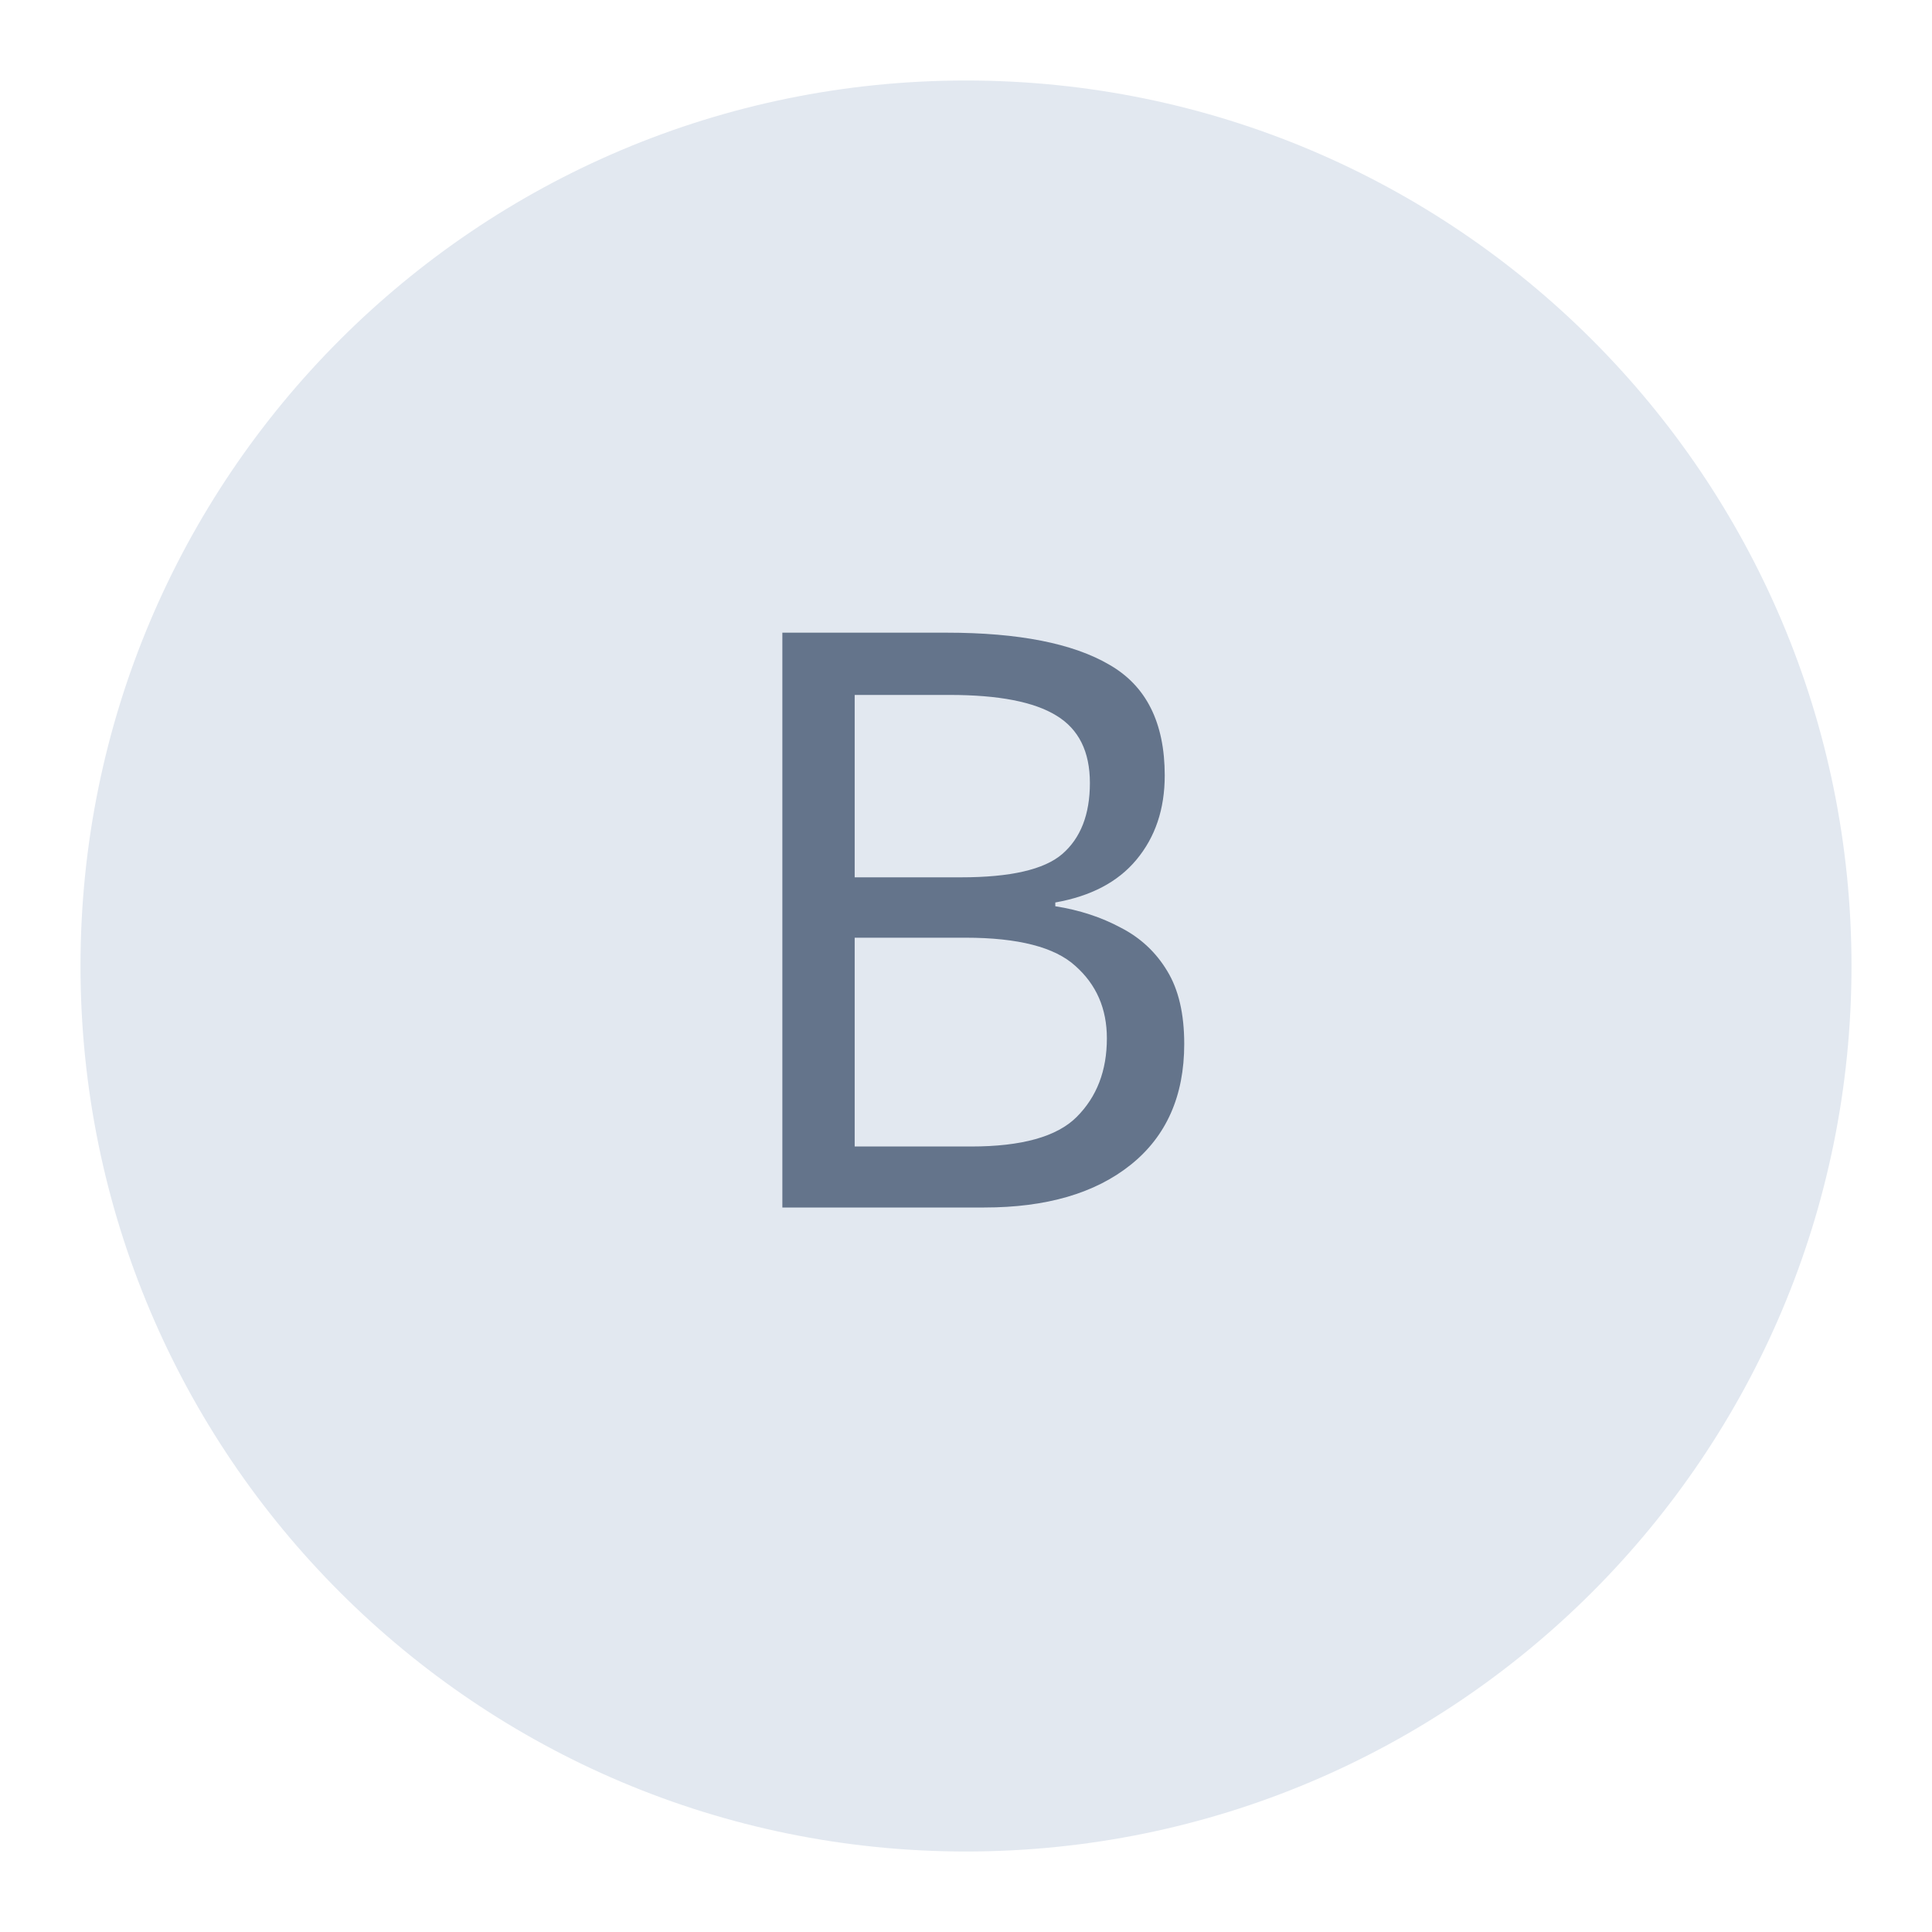
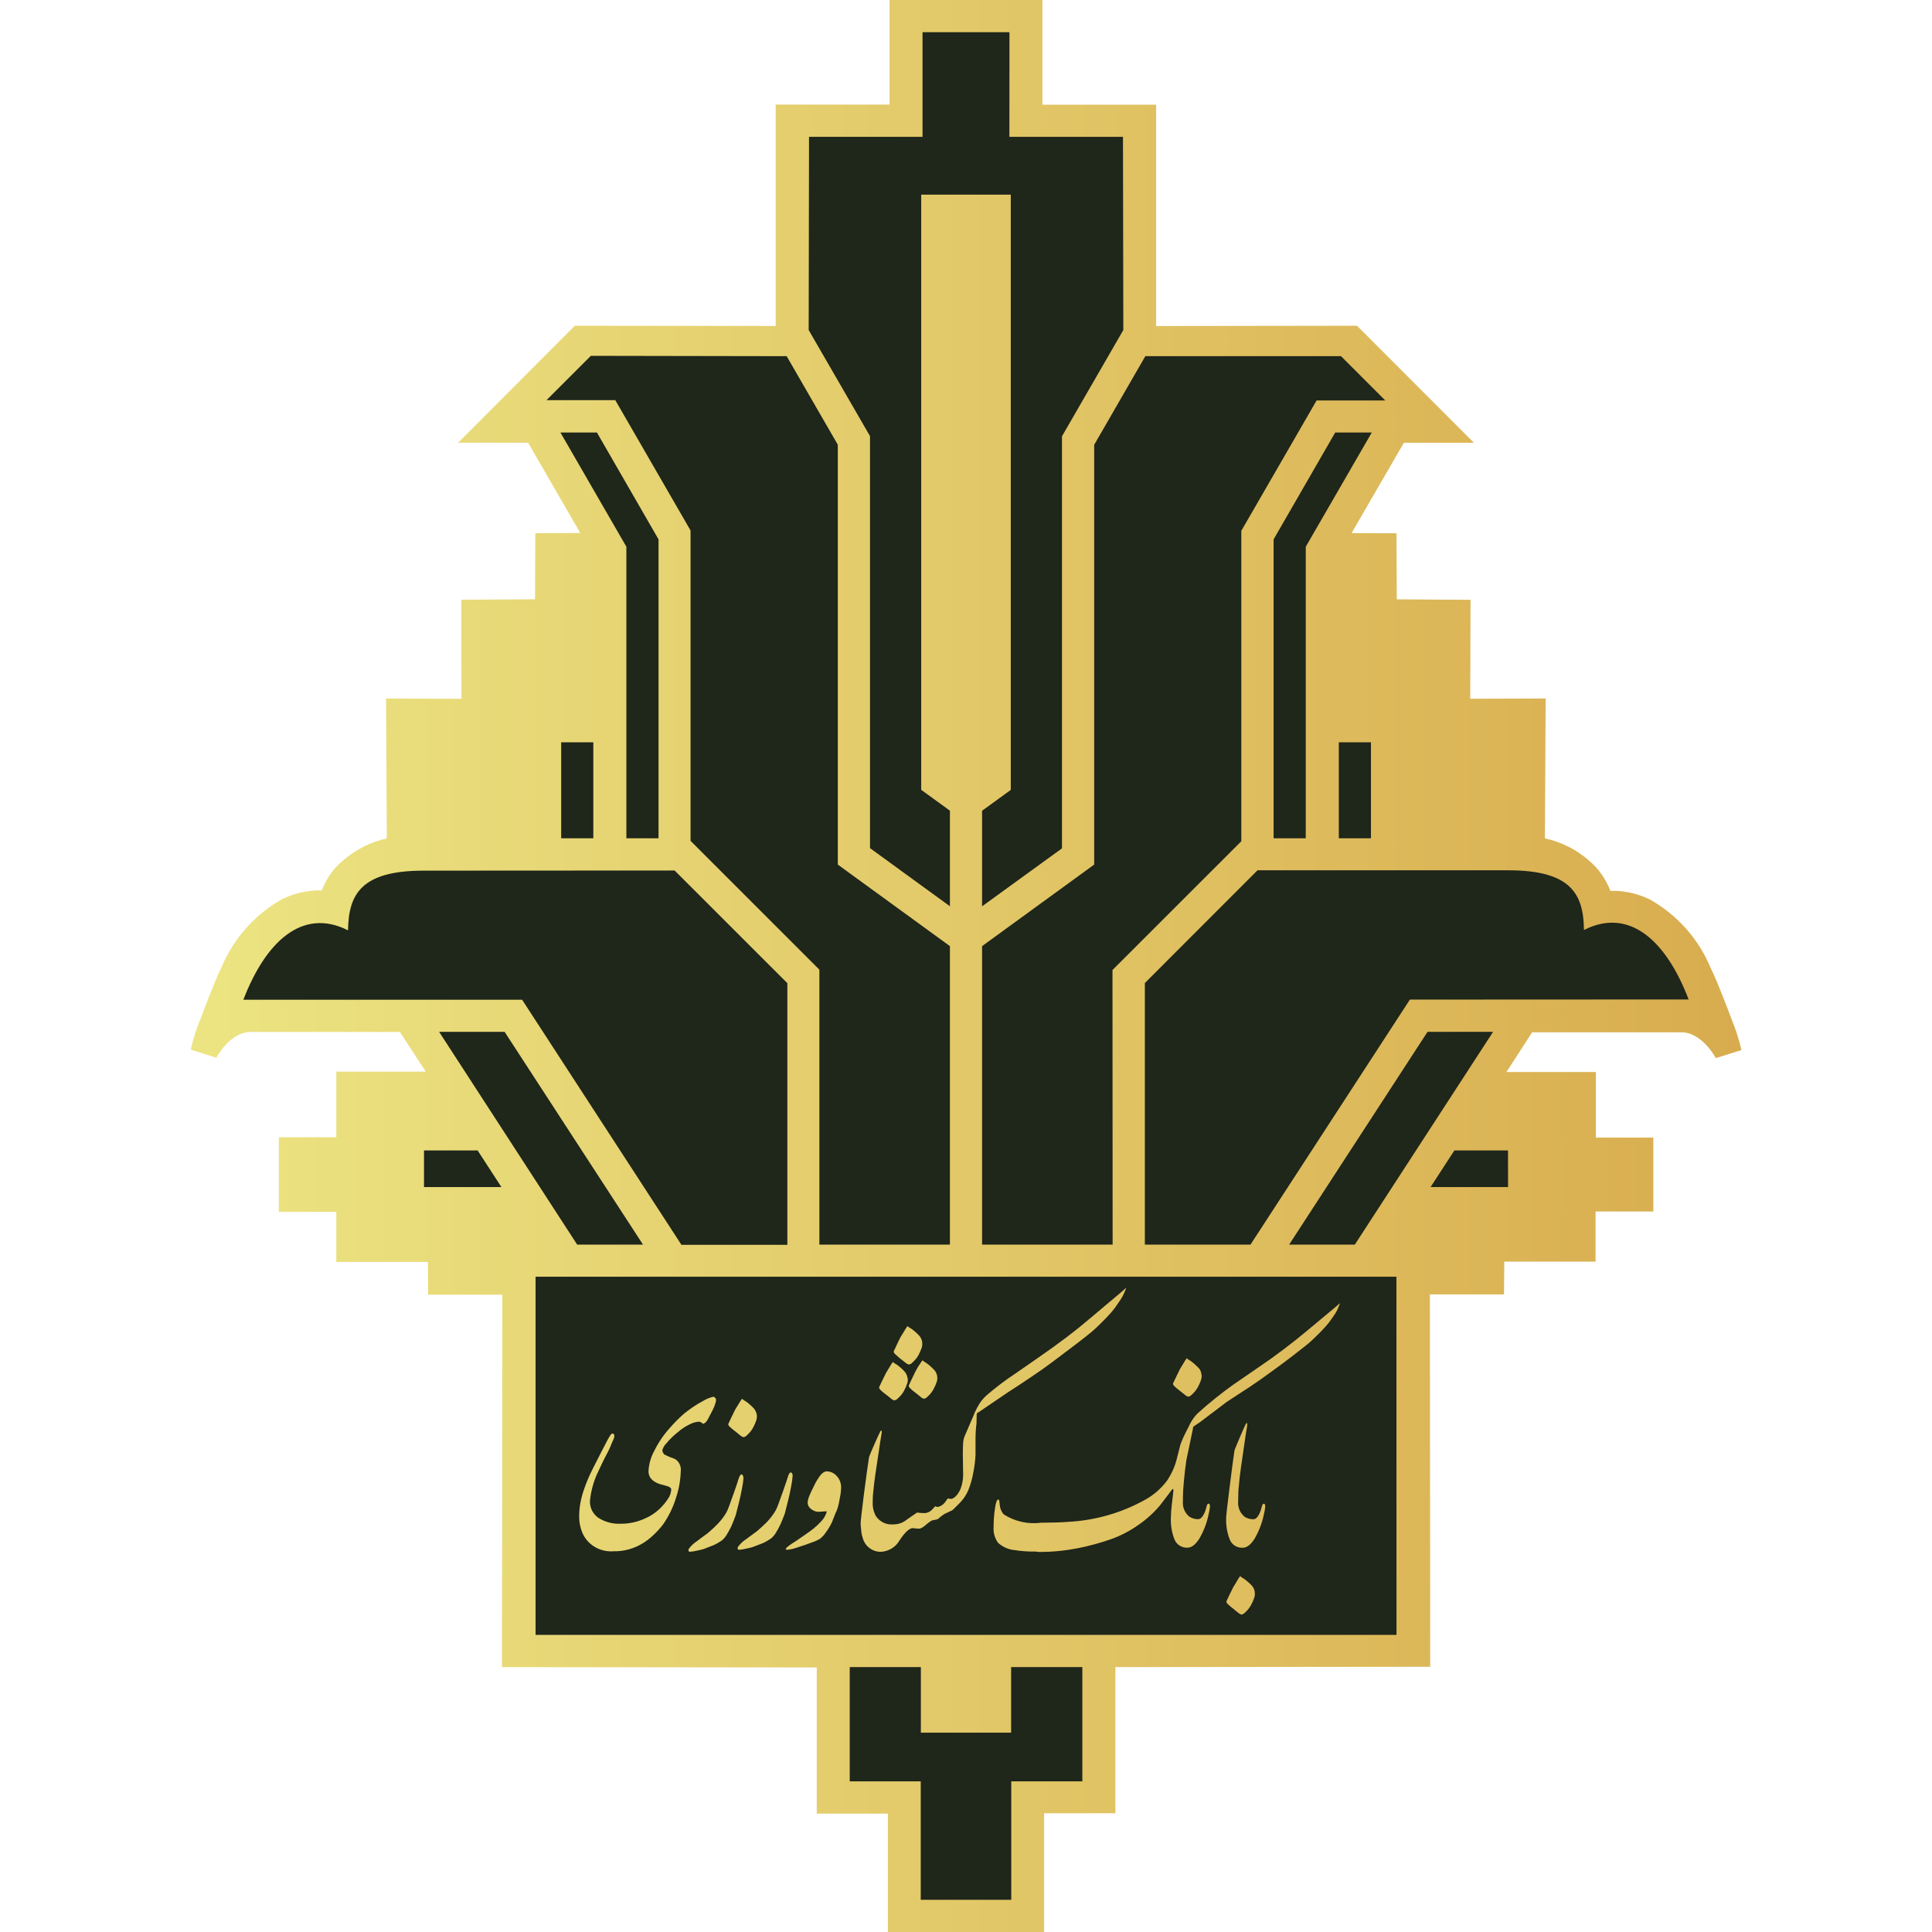
- <svg xmlns="http://www.w3.org/2000/svg" viewBox="0 0 48 48" width="48" height="48">
-   <circle cx="24" cy="24" r="22" fill="#e2e8f0" />
-   <text x="24" y="30" text-anchor="middle" font-size="20" font-family="sans-serif" fill="#64748b">B</text>
+ <svg xmlns="http://www.w3.org/2000/svg" width="28" height="28" viewBox="0 0 28 28" fill="none">
+   <g id="Bank name=Keshavarzi">
+     <path id="Shape" fill-rule="evenodd" clip-rule="evenodd" d="M15.132 28H12.868V26.284H11.837V24.166L7.275 24.161L7.28 18.764H6.205L6.201 18.289H4.874V17.563H4.041V16.482H4.874V15.531H6.17L5.796 14.956H3.632C3.331 14.956 3.135 15.329 3.135 15.329L2.764 15.212C2.798 15.059 2.846 14.909 2.907 14.764C2.966 14.599 3.098 14.275 3.098 14.275L3.115 14.232C3.145 14.16 3.174 14.09 3.209 14.021C3.384 13.601 3.695 13.252 4.092 13.029C4.145 13.004 4.2 12.982 4.256 12.963C4.357 12.931 4.461 12.912 4.567 12.905C4.599 12.905 4.631 12.905 4.663 12.905L4.672 12.883L4.685 12.852C4.724 12.765 4.773 12.684 4.832 12.61C4.87 12.564 4.913 12.522 4.958 12.483C5.142 12.318 5.365 12.204 5.606 12.151L5.595 10.124L6.688 10.128L6.685 8.692L7.754 8.685L7.758 7.728L8.41 7.725L7.654 6.417H6.639L8.33 4.721L11.242 4.724V1.516H12.892V0H15.108V1.517H16.756V4.725L19.667 4.721L21.361 6.417H20.346L19.588 7.726L20.239 7.729L20.243 8.686L21.312 8.693L21.308 10.127L22.401 10.123L22.39 12.15C22.633 12.203 22.857 12.317 23.041 12.483C23.088 12.524 23.131 12.568 23.17 12.616C23.229 12.69 23.278 12.771 23.317 12.858L23.33 12.889L23.338 12.911C23.37 12.911 23.403 12.911 23.435 12.911C23.54 12.918 23.645 12.937 23.746 12.969C23.802 12.987 23.857 13.009 23.91 13.035C24.306 13.258 24.617 13.607 24.792 14.027C24.825 14.096 24.856 14.167 24.886 14.237L24.904 14.281C24.904 14.281 25.036 14.605 25.094 14.77C25.155 14.915 25.204 15.065 25.238 15.218L24.867 15.335C24.867 15.335 24.67 14.961 24.369 14.961H22.205L21.832 15.537H23.128V16.487H23.961V17.558H23.124V18.284H21.801L21.797 18.759H20.723L20.728 24.156L16.165 24.161V26.279H15.132V28Z" fill="url(#paint0_linear_1041_13606)" />
+     <path id="Shape_2" fill-rule="evenodd" clip-rule="evenodd" d="M14.656 27.533H13.344V25.817H12.315V24.161H13.346V25.111H14.654V24.161H15.686V25.817H14.656V27.533ZM20.239 23.694H7.762V18.503H20.238L20.239 23.694ZM18.184 23.071C18.189 23.099 18.187 23.129 18.177 23.157C18.165 23.193 18.15 23.228 18.131 23.262C18.109 23.302 18.08 23.338 18.046 23.368C18.032 23.384 18.013 23.396 17.992 23.4C17.97 23.392 17.95 23.38 17.933 23.364C17.909 23.343 17.883 23.323 17.856 23.301C17.836 23.286 17.816 23.269 17.798 23.251C17.785 23.241 17.776 23.227 17.773 23.211C17.789 23.176 17.802 23.149 17.81 23.131C17.838 23.072 17.859 23.029 17.873 23.003C17.898 22.964 17.923 22.922 17.948 22.878L17.973 22.842C17.981 22.849 17.989 22.856 17.998 22.862L18.031 22.882C18.074 22.913 18.113 22.948 18.148 22.986C18.168 23.011 18.18 23.039 18.185 23.07L18.184 23.071ZM15.059 22.492C15.247 22.493 15.435 22.474 15.62 22.438C15.783 22.406 15.944 22.362 16.102 22.307C16.244 22.256 16.378 22.186 16.502 22.098C16.618 22.018 16.724 21.922 16.814 21.814C16.839 21.781 16.878 21.731 16.931 21.661C16.956 21.626 16.974 21.603 16.985 21.589C16.997 21.575 16.999 21.578 17.002 21.581C17.006 21.585 17.007 21.591 17.006 21.597L17.002 21.641C17 21.665 16.993 21.717 16.984 21.796C16.975 21.865 16.97 21.935 16.969 22.004C16.966 22.108 16.983 22.212 17.021 22.309C17.051 22.386 17.128 22.435 17.211 22.43C17.269 22.43 17.326 22.386 17.381 22.3C17.448 22.186 17.494 22.062 17.519 21.933L17.53 21.881C17.533 21.865 17.535 21.849 17.536 21.832C17.536 21.805 17.529 21.792 17.515 21.792C17.501 21.792 17.495 21.804 17.488 21.828C17.482 21.852 17.475 21.874 17.47 21.892C17.439 21.975 17.404 22.017 17.365 22.017C17.319 22.018 17.274 22.005 17.236 21.98C17.169 21.925 17.134 21.838 17.144 21.752V21.689C17.144 21.641 17.148 21.57 17.157 21.475C17.166 21.369 17.179 21.264 17.194 21.16L17.282 20.739C17.286 20.718 17.29 20.697 17.294 20.677L17.391 20.611L17.781 20.316C17.893 20.244 18.004 20.171 18.115 20.098C18.211 20.034 18.305 19.968 18.398 19.9C18.548 19.791 18.661 19.707 18.736 19.649C18.836 19.572 18.907 19.516 18.949 19.482C18.991 19.447 19.032 19.41 19.072 19.369C19.122 19.321 19.17 19.271 19.216 19.22C19.257 19.173 19.295 19.122 19.329 19.07C19.363 19.024 19.389 18.973 19.408 18.919C19.414 18.909 19.416 18.898 19.416 18.887C19.416 18.892 19.312 18.98 19.104 19.152C18.995 19.244 18.885 19.334 18.774 19.424C18.654 19.519 18.532 19.611 18.407 19.7C18.23 19.823 18.052 19.946 17.873 20.068C17.701 20.191 17.536 20.323 17.379 20.464C17.342 20.496 17.309 20.533 17.283 20.575C17.278 20.582 17.273 20.589 17.269 20.596C17.25 20.628 17.233 20.661 17.218 20.695L17.199 20.732C17.164 20.798 17.133 20.866 17.107 20.937L17.049 21.166C17.02 21.271 16.973 21.372 16.911 21.462C16.825 21.576 16.716 21.671 16.59 21.739C16.247 21.929 15.865 22.037 15.473 22.056C15.378 22.064 15.252 22.068 15.094 22.068C14.903 22.094 14.71 22.052 14.548 21.948C14.513 21.91 14.493 21.861 14.489 21.81C14.485 21.757 14.479 21.731 14.471 21.731C14.448 21.731 14.431 21.777 14.419 21.868C14.406 21.956 14.4 22.044 14.4 22.133C14.394 22.214 14.417 22.294 14.465 22.36C14.533 22.421 14.618 22.458 14.709 22.466C14.805 22.481 14.903 22.488 15 22.486L15.059 22.492ZM10.775 21.408C10.773 21.462 10.765 21.516 10.754 21.569C10.74 21.643 10.726 21.709 10.712 21.765L10.662 21.962C10.634 22.037 10.612 22.091 10.596 22.126C10.575 22.169 10.552 22.21 10.527 22.251C10.509 22.279 10.488 22.304 10.462 22.325C10.427 22.35 10.389 22.372 10.349 22.391L10.2 22.449C10.167 22.459 10.135 22.467 10.101 22.473C10.069 22.481 10.037 22.486 10.004 22.489C9.99 22.489 9.981 22.485 9.978 22.475C9.976 22.463 9.979 22.451 9.987 22.441C10.016 22.402 10.051 22.369 10.092 22.342C10.149 22.299 10.205 22.257 10.261 22.217C10.325 22.161 10.372 22.117 10.402 22.085C10.45 22.035 10.492 21.98 10.527 21.92C10.541 21.894 10.553 21.866 10.563 21.838C10.578 21.797 10.602 21.73 10.636 21.636L10.686 21.491C10.691 21.47 10.7 21.444 10.711 21.413C10.722 21.383 10.736 21.367 10.753 21.367C10.764 21.378 10.771 21.392 10.774 21.407L10.775 21.408ZM13.825 21.863V21.866C13.884 21.809 13.918 21.774 13.929 21.761C13.973 21.712 14.008 21.656 14.034 21.596C14.068 21.511 14.092 21.424 14.107 21.334C14.124 21.251 14.134 21.167 14.138 21.083C14.138 21.013 14.138 20.939 14.138 20.862C14.138 20.785 14.142 20.707 14.152 20.629C14.152 20.556 14.156 20.512 14.156 20.492C14.156 20.489 14.156 20.485 14.156 20.483C14.165 20.478 14.176 20.471 14.189 20.463L14.312 20.379L14.61 20.177C14.727 20.102 14.842 20.026 14.955 19.949C15.055 19.883 15.152 19.814 15.247 19.743C15.403 19.626 15.519 19.538 15.597 19.479C15.701 19.399 15.775 19.34 15.819 19.304C15.862 19.268 15.905 19.228 15.948 19.184C16.001 19.133 16.052 19.08 16.101 19.025C16.145 18.974 16.185 18.919 16.221 18.863C16.258 18.812 16.287 18.757 16.309 18.699C16.315 18.688 16.318 18.675 16.319 18.663C16.319 18.669 16.21 18.762 15.991 18.944C15.878 19.041 15.763 19.137 15.647 19.232C15.523 19.332 15.395 19.429 15.265 19.523C15.081 19.653 14.897 19.782 14.712 19.909C14.569 20.003 14.433 20.107 14.303 20.218C14.264 20.252 14.23 20.291 14.201 20.334C14.173 20.378 14.148 20.423 14.127 20.47L14.12 20.487V20.49L13.979 20.817C13.966 20.85 13.959 20.885 13.958 20.921C13.955 20.966 13.954 21.019 13.954 21.079L13.958 21.34C13.962 21.425 13.948 21.51 13.916 21.59C13.904 21.617 13.887 21.642 13.869 21.666C13.855 21.683 13.839 21.698 13.821 21.71L13.796 21.722C13.776 21.724 13.756 21.722 13.737 21.715C13.723 21.735 13.709 21.755 13.695 21.773C13.673 21.802 13.643 21.824 13.608 21.835C13.591 21.844 13.571 21.841 13.558 21.828C13.539 21.846 13.52 21.864 13.504 21.883C13.477 21.91 13.441 21.927 13.403 21.929C13.366 21.929 13.328 21.927 13.291 21.921C13.229 21.963 13.169 22.004 13.111 22.046C13.061 22.078 13.003 22.094 12.944 22.093C12.845 22.101 12.749 22.055 12.694 21.972C12.661 21.911 12.645 21.842 12.648 21.773C12.648 21.741 12.648 21.691 12.656 21.621C12.664 21.537 12.673 21.454 12.686 21.371L12.757 20.895L12.774 20.793C12.779 20.773 12.78 20.752 12.778 20.731L12.761 20.739C12.736 20.788 12.703 20.861 12.661 20.957C12.62 21.053 12.597 21.106 12.595 21.117C12.575 21.244 12.55 21.428 12.519 21.668C12.489 21.909 12.473 22.045 12.473 22.077C12.474 22.113 12.477 22.148 12.482 22.184C12.484 22.218 12.491 22.252 12.502 22.284C12.531 22.405 12.64 22.491 12.765 22.49C12.88 22.485 12.985 22.42 13.04 22.319C13.118 22.204 13.181 22.147 13.228 22.147L13.287 22.153C13.302 22.155 13.319 22.155 13.334 22.153C13.364 22.142 13.392 22.124 13.415 22.102C13.439 22.081 13.464 22.062 13.491 22.044C13.509 22.034 13.528 22.028 13.549 22.027C13.567 22.025 13.584 22.02 13.599 22.011C13.621 21.99 13.64 21.974 13.658 21.962C13.672 21.951 13.687 21.942 13.704 21.934C13.719 21.928 13.75 21.913 13.797 21.89L13.823 21.87L13.825 21.863ZM10.375 20.291C10.378 20.282 10.377 20.273 10.371 20.265C10.363 20.255 10.353 20.247 10.342 20.242C10.29 20.253 10.241 20.273 10.196 20.3C10.142 20.328 10.091 20.359 10.041 20.393C9.989 20.43 9.945 20.462 9.912 20.489C9.836 20.556 9.765 20.628 9.699 20.705C9.61 20.804 9.536 20.916 9.478 21.035C9.432 21.121 9.405 21.216 9.399 21.313C9.396 21.354 9.408 21.394 9.432 21.426C9.458 21.456 9.491 21.48 9.528 21.495C9.546 21.503 9.566 21.51 9.586 21.515C9.603 21.519 9.63 21.526 9.669 21.538C9.708 21.549 9.728 21.566 9.728 21.588C9.725 21.634 9.71 21.679 9.684 21.717C9.648 21.773 9.605 21.824 9.557 21.87C9.496 21.927 9.425 21.974 9.348 22.007C9.24 22.057 9.122 22.083 9.003 22.083C8.884 22.09 8.766 22.059 8.667 21.994C8.591 21.939 8.547 21.849 8.55 21.755C8.564 21.605 8.605 21.459 8.671 21.324L8.721 21.218C8.755 21.148 8.78 21.097 8.797 21.067C8.827 21.009 8.847 20.968 8.855 20.944C8.863 20.92 8.878 20.889 8.895 20.851C8.901 20.838 8.904 20.824 8.903 20.81C8.903 20.787 8.893 20.776 8.874 20.776C8.865 20.776 8.855 20.786 8.842 20.806C8.829 20.827 8.818 20.846 8.807 20.865L8.711 21.05L8.59 21.288C8.54 21.387 8.496 21.489 8.461 21.594C8.439 21.658 8.422 21.723 8.41 21.789C8.399 21.855 8.393 21.921 8.394 21.988C8.394 22.044 8.403 22.101 8.419 22.155C8.436 22.217 8.466 22.274 8.506 22.323C8.602 22.436 8.747 22.495 8.894 22.482C9.036 22.485 9.176 22.448 9.298 22.377C9.36 22.341 9.417 22.298 9.469 22.248C9.519 22.201 9.565 22.151 9.607 22.097C9.689 21.98 9.753 21.851 9.795 21.714C9.838 21.588 9.862 21.456 9.866 21.323C9.874 21.259 9.849 21.196 9.799 21.156C9.786 21.146 9.771 21.139 9.756 21.134L9.704 21.115L9.628 21.08C9.611 21.063 9.601 21.04 9.599 21.016C9.61 20.979 9.63 20.945 9.658 20.918C9.708 20.857 9.764 20.803 9.826 20.755C9.877 20.709 9.935 20.671 9.997 20.642C10.039 20.62 10.084 20.607 10.131 20.604C10.14 20.604 10.15 20.608 10.158 20.613L10.189 20.634C10.206 20.634 10.225 20.619 10.247 20.589C10.253 20.581 10.269 20.551 10.295 20.5C10.317 20.461 10.336 20.421 10.354 20.379C10.365 20.351 10.373 20.321 10.379 20.291L10.375 20.291ZM12.116 21.912L12.058 22.06C12.033 22.113 12.003 22.163 11.968 22.21C11.945 22.245 11.916 22.276 11.883 22.302C11.843 22.325 11.802 22.343 11.758 22.357L11.671 22.389C11.626 22.403 11.581 22.418 11.537 22.433C11.494 22.448 11.449 22.457 11.403 22.461L11.387 22.453C11.387 22.434 11.437 22.394 11.537 22.333L11.699 22.221C11.727 22.202 11.757 22.179 11.791 22.153C11.83 22.121 11.866 22.087 11.9 22.05C11.934 22.015 11.961 21.972 11.977 21.926C11.977 21.918 11.979 21.91 11.981 21.902L11.873 21.91C11.826 21.912 11.782 21.895 11.748 21.864C11.717 21.84 11.701 21.801 11.706 21.762C11.71 21.735 11.717 21.71 11.727 21.685C11.738 21.656 11.763 21.602 11.802 21.525C11.823 21.48 11.849 21.437 11.877 21.397C11.913 21.348 11.948 21.324 11.982 21.324C12.038 21.325 12.091 21.349 12.127 21.392C12.169 21.437 12.191 21.496 12.19 21.557C12.19 21.589 12.187 21.621 12.182 21.653L12.167 21.737C12.163 21.761 12.157 21.79 12.148 21.824C12.141 21.853 12.132 21.882 12.119 21.91L12.116 21.912ZM11.488 21.377C11.485 21.431 11.478 21.484 11.467 21.537C11.453 21.612 11.439 21.677 11.425 21.734L11.375 21.933C11.347 22.008 11.325 22.063 11.308 22.098C11.288 22.14 11.265 22.182 11.24 22.222C11.222 22.25 11.2 22.275 11.175 22.296C11.139 22.321 11.102 22.343 11.062 22.362L10.912 22.42C10.88 22.43 10.848 22.438 10.814 22.444C10.782 22.452 10.749 22.458 10.716 22.461C10.702 22.461 10.694 22.456 10.691 22.447C10.689 22.435 10.692 22.422 10.699 22.413C10.729 22.373 10.765 22.339 10.806 22.312C10.863 22.27 10.919 22.228 10.975 22.188C11.039 22.132 11.086 22.088 11.117 22.056C11.164 22.006 11.206 21.951 11.241 21.891C11.255 21.865 11.267 21.837 11.277 21.809C11.292 21.767 11.316 21.7 11.35 21.607L11.4 21.462C11.406 21.44 11.414 21.415 11.425 21.384C11.436 21.353 11.45 21.338 11.467 21.338C11.477 21.349 11.485 21.362 11.488 21.377ZM17.946 21.694C17.946 21.662 17.946 21.61 17.954 21.538C17.961 21.452 17.971 21.366 17.983 21.281L18.054 20.792L18.071 20.687C18.076 20.666 18.077 20.645 18.075 20.623L18.058 20.631C18.033 20.682 18 20.757 17.958 20.856C17.916 20.955 17.894 21.009 17.891 21.02C17.872 21.151 17.847 21.341 17.816 21.588C17.785 21.835 17.77 21.974 17.77 22.006C17.767 22.11 17.784 22.213 17.822 22.311C17.852 22.388 17.929 22.436 18.012 22.431C18.07 22.431 18.127 22.387 18.182 22.301C18.248 22.187 18.295 22.063 18.32 21.934L18.331 21.882C18.334 21.866 18.336 21.85 18.337 21.834C18.337 21.807 18.33 21.793 18.316 21.793C18.302 21.793 18.296 21.805 18.289 21.829L18.27 21.894C18.24 21.976 18.205 22.018 18.166 22.018C18.12 22.019 18.075 22.006 18.037 21.982C17.97 21.926 17.935 21.84 17.945 21.753V21.695L17.946 21.694ZM10.967 20.5C10.972 20.529 10.97 20.558 10.96 20.586C10.948 20.622 10.933 20.657 10.914 20.691C10.892 20.731 10.863 20.767 10.829 20.797C10.815 20.814 10.796 20.825 10.775 20.829C10.753 20.822 10.733 20.809 10.716 20.793C10.691 20.771 10.664 20.751 10.637 20.73C10.617 20.715 10.597 20.698 10.579 20.68C10.566 20.671 10.557 20.656 10.554 20.64C10.57 20.605 10.583 20.579 10.591 20.56C10.619 20.502 10.639 20.459 10.653 20.432C10.678 20.392 10.704 20.35 10.729 20.308L10.754 20.271C10.761 20.279 10.77 20.286 10.779 20.292L10.812 20.312C10.854 20.342 10.893 20.377 10.929 20.416C10.948 20.44 10.961 20.469 10.967 20.5ZM13.152 19.967C13.147 19.936 13.134 19.907 13.115 19.883C13.08 19.844 13.041 19.809 12.998 19.778L12.965 19.759C12.956 19.753 12.948 19.746 12.94 19.739L12.915 19.775C12.89 19.818 12.865 19.859 12.84 19.899C12.826 19.926 12.805 19.969 12.777 20.027C12.769 20.046 12.756 20.073 12.74 20.107C12.743 20.123 12.752 20.138 12.765 20.148C12.783 20.166 12.803 20.182 12.823 20.198C12.85 20.218 12.877 20.238 12.903 20.26C12.919 20.276 12.939 20.289 12.961 20.296C12.982 20.292 13.002 20.28 13.015 20.264C13.05 20.234 13.079 20.198 13.101 20.158C13.12 20.124 13.135 20.089 13.147 20.053C13.157 20.025 13.159 19.996 13.153 19.967H13.152ZM13.582 19.943C13.587 19.972 13.585 20.002 13.575 20.029C13.563 20.065 13.548 20.1 13.529 20.134C13.507 20.174 13.479 20.21 13.444 20.24C13.43 20.257 13.411 20.268 13.39 20.272C13.368 20.265 13.348 20.252 13.331 20.236C13.306 20.214 13.279 20.194 13.252 20.173C13.232 20.158 13.212 20.141 13.194 20.123C13.181 20.113 13.172 20.099 13.169 20.083C13.186 20.049 13.198 20.021 13.206 20.003C13.226 19.96 13.247 19.917 13.268 19.875C13.29 19.832 13.315 19.791 13.344 19.75L13.369 19.714C13.376 19.722 13.385 19.728 13.394 19.734L13.427 19.755C13.469 19.785 13.508 19.82 13.544 19.859C13.564 19.883 13.577 19.912 13.582 19.943H13.582ZM17.412 19.913C17.418 19.942 17.416 19.972 17.406 20C17.394 20.036 17.378 20.071 17.36 20.104C17.338 20.144 17.309 20.18 17.275 20.21C17.261 20.227 17.242 20.238 17.221 20.242C17.198 20.235 17.179 20.222 17.162 20.206C17.137 20.185 17.11 20.164 17.083 20.144C17.062 20.128 17.043 20.111 17.024 20.093C17.011 20.084 17.002 20.069 16.999 20.053C17.016 20.018 17.029 19.992 17.037 19.973C17.065 19.915 17.085 19.872 17.099 19.845C17.124 19.805 17.149 19.763 17.174 19.721L17.2 19.684C17.207 19.692 17.216 19.699 17.225 19.705L17.258 19.725C17.3 19.756 17.339 19.791 17.375 19.829C17.395 19.853 17.407 19.882 17.412 19.913ZM13.365 19.447C13.36 19.416 13.346 19.387 13.327 19.363C13.291 19.324 13.252 19.289 13.21 19.258L13.177 19.238C13.168 19.233 13.159 19.226 13.152 19.218L13.127 19.255C13.102 19.297 13.076 19.339 13.051 19.379C13.037 19.406 13.016 19.448 12.989 19.507C12.981 19.526 12.968 19.553 12.951 19.587C12.954 19.603 12.963 19.618 12.976 19.627C12.993 19.644 13.013 19.661 13.034 19.68L13.114 19.742C13.13 19.758 13.15 19.769 13.172 19.776C13.194 19.772 13.213 19.761 13.226 19.744C13.261 19.714 13.29 19.678 13.312 19.638C13.33 19.605 13.345 19.57 13.358 19.533C13.367 19.506 13.369 19.476 13.364 19.447L13.365 19.447ZM11.401 5.162L12.142 6.445V12.53L13.767 13.712V18.038H11.875V14.053L10.008 12.186V7.688L8.917 5.799H7.921L8.563 5.157L11.401 5.162ZM9.777 12.616L11.411 14.249V18.041H9.876L7.567 14.489H3.527C3.849 13.651 4.379 13.148 5.044 13.483C5.051 12.95 5.244 12.618 6.143 12.618L9.777 12.616ZM7.313 14.954L9.319 18.038H8.365L6.364 14.954H7.313ZM16.125 18.038H14.233V13.712L15.858 12.53V6.446L16.599 5.162H19.435L20.077 5.804H19.081L17.99 7.693V12.192L16.123 14.058L16.125 18.038ZM20.433 14.487L18.123 18.038H16.592V14.247L18.225 12.613H21.857C22.757 12.613 22.95 12.945 22.956 13.478C23.623 13.141 24.153 13.646 24.473 14.485L20.433 14.487ZM18.683 18.038L20.689 14.954H21.639L19.635 18.038H18.683ZM7.267 17.204H6.145V16.673H6.922L7.267 17.204ZM21.856 17.204H20.733L21.078 16.673H21.855L21.856 17.204ZM14.629 1.983H16.275L16.28 4.783L15.391 6.323V12.295L14.233 13.135V11.75L14.649 11.448V2.821H13.351V11.447L13.767 11.749V13.134L12.609 12.292V6.321L11.72 4.783L11.725 1.983H13.37V0.467H14.63L14.629 1.983ZM8.133 12.149H8.599V10.758H8.133V12.149ZM9.078 12.149H9.544V7.817L8.651 6.268H8.122L9.078 7.924V12.149ZM19.403 12.149H19.869V10.758H19.403V12.149ZM18.924 12.149H18.458V7.817L19.351 6.268H19.881L18.924 7.924V12.149Z" fill="#1F261A" />
+   </g>
+   <defs>
+     <linearGradient id="paint0_linear_1041_13606" x1="25.238" y1="0" x2="2.764" y2="0" gradientUnits="userSpaceOnUse">
+       <stop stop-color="#D8AC4E" />
+       <stop offset="1" stop-color="#ECE482" />
+     </linearGradient>
+   </defs>
</svg>
